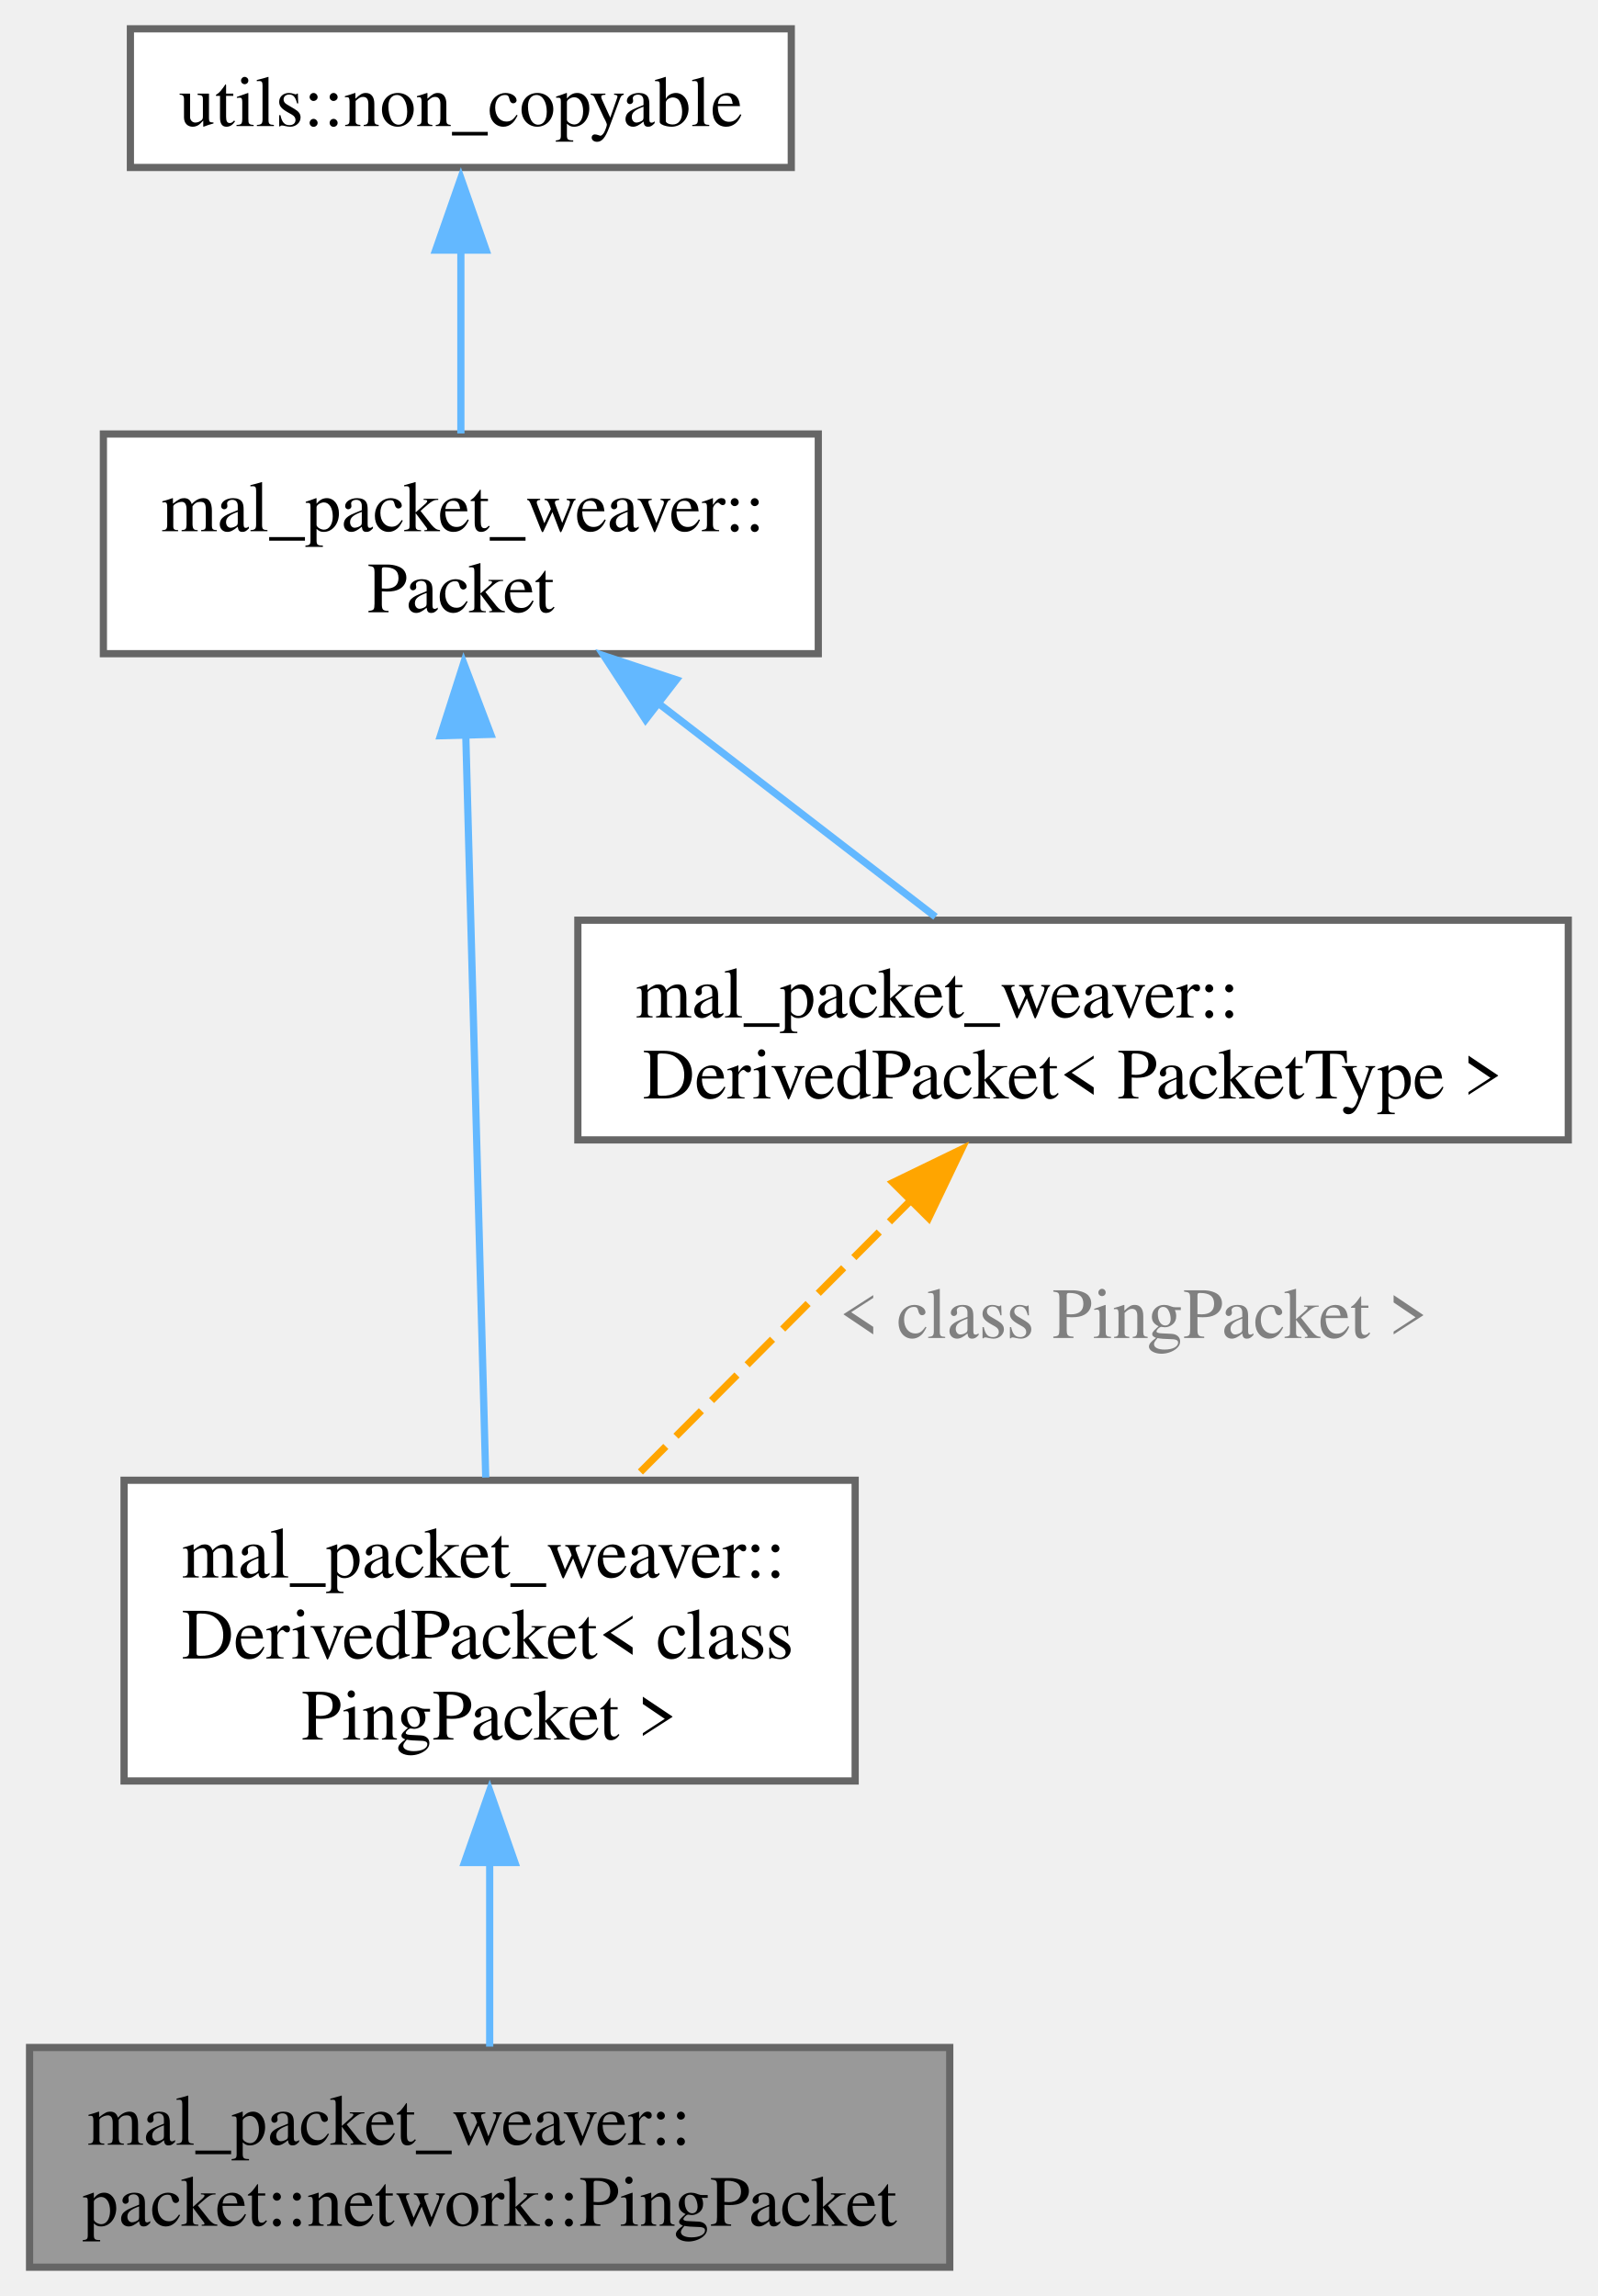
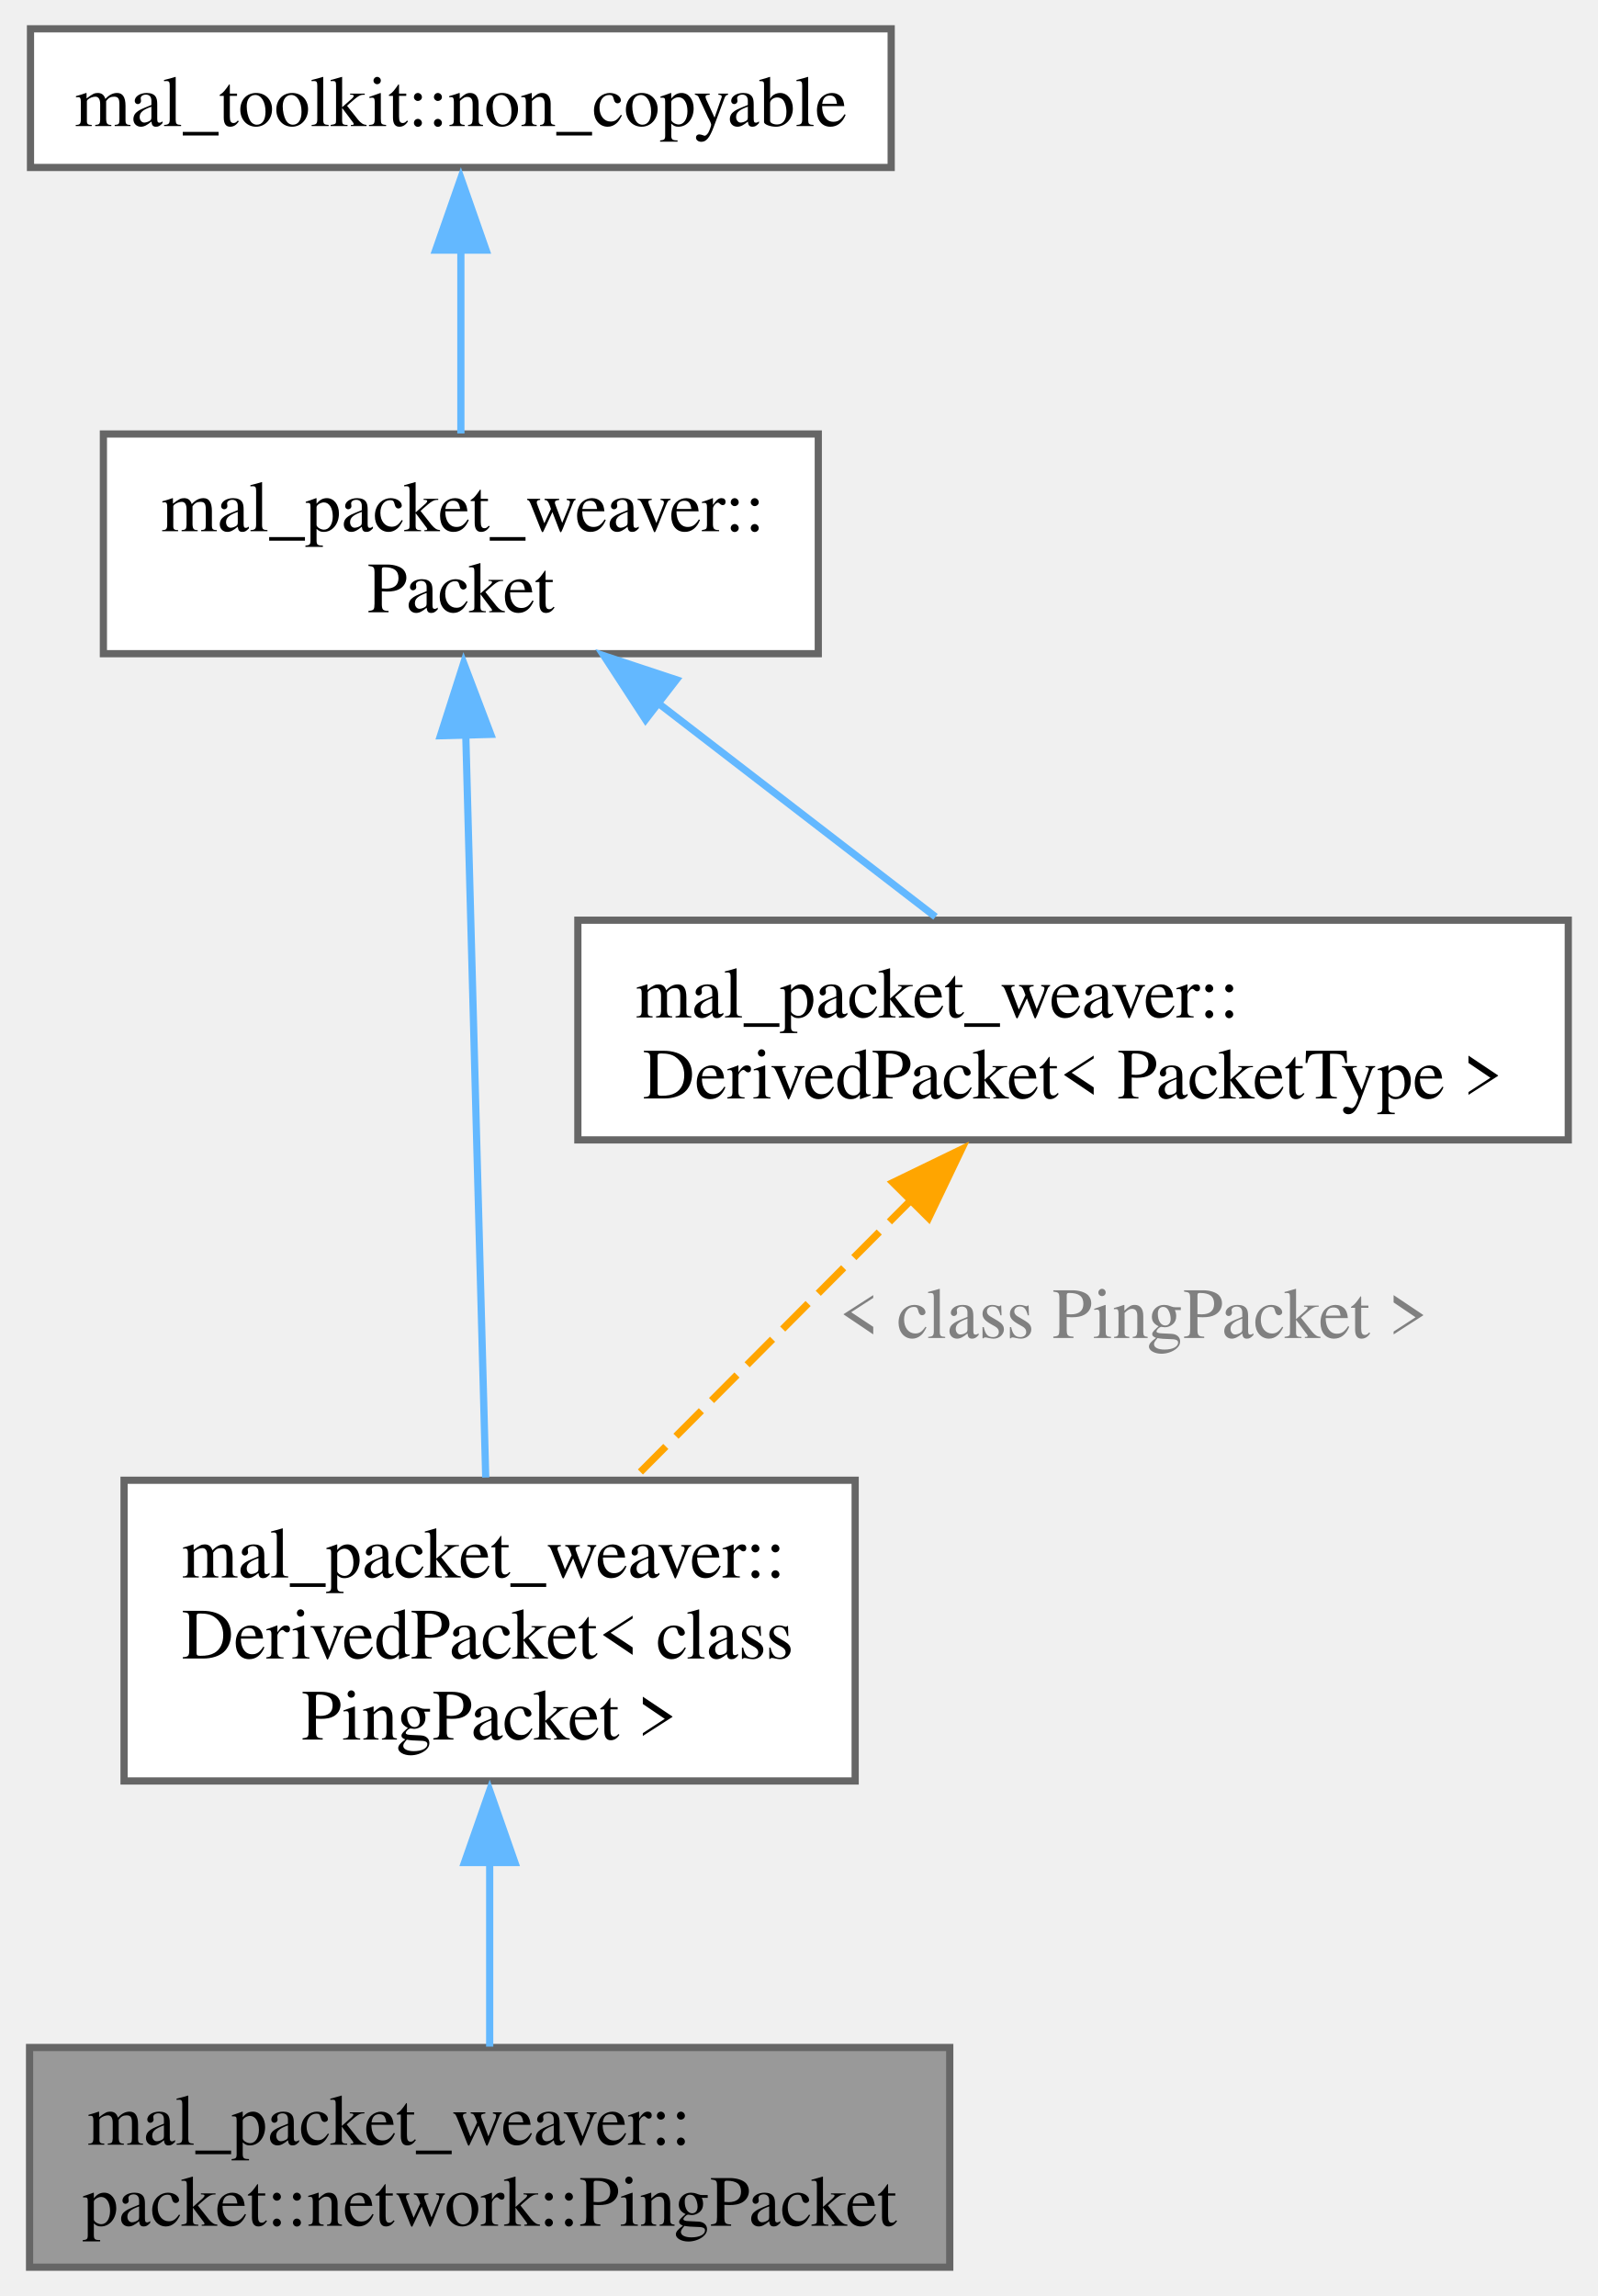
<svg xmlns="http://www.w3.org/2000/svg" xmlns:xlink="http://www.w3.org/1999/xlink" width="222pt" height="319pt" viewBox="0.00 0.00 221.62 318.75">
  <g id="graph0" class="graph" transform="scale(1 1) rotate(0) translate(4 314.75)">
    <g id="Node000001" class="node">
      <g id="a_Node000001">
        <a xlink:title="Packet for sending a ping signal.">
          <polygon fill="#999999" stroke="#666666" points="127.75,-30.5 0,-30.5 0,0 127.75,0 127.75,-30.5" />
          <text text-anchor="start" x="8" y="-17" font-family="Times,serif" font-size="10.00">mal_packet_weaver::</text>
          <text text-anchor="middle" x="63.88" y="-5.75" font-family="Times,serif" font-size="10.00">packet::network::PingPacket</text>
        </a>
      </g>
    </g>
    <g id="Node000002" class="node">
      <g id="a_Node000002">
        <a xlink:href="../../dd/d2b/classmal__packet__weaver_1_1_derived_packet.html" target="_top" xlink:title=" ">
          <polygon fill="white" stroke="#666666" points="114.62,-109.25 13.12,-109.25 13.12,-67.5 114.62,-67.5 114.62,-109.25" />
          <text text-anchor="start" x="21.12" y="-95.75" font-family="Times,serif" font-size="10.00">mal_packet_weaver::</text>
          <text text-anchor="start" x="21.12" y="-84.5" font-family="Times,serif" font-size="10.00">DerivedPacket&lt; class</text>
          <text text-anchor="middle" x="63.88" y="-73.25" font-family="Times,serif" font-size="10.00"> PingPacket &gt;</text>
        </a>
      </g>
    </g>
    <g id="edge1_Node000001_Node000002" class="edge">
      <g id="a_edge1_Node000001_Node000002">
        <a xlink:title=" ">
          <path fill="none" stroke="#63b8ff" d="M63.88,-56.25C63.88,-47.32 63.88,-38 63.88,-30.62" />
          <polygon fill="#63b8ff" stroke="#63b8ff" points="60.38,-56.18 63.88,-66.18 67.38,-56.18 60.38,-56.18" />
        </a>
      </g>
    </g>
    <g id="Node000003" class="node">
      <g id="a_Node000003">
        <a xlink:href="../../d2/d9d/classmal__packet__weaver_1_1_packet.html" target="_top" xlink:title="Base class for all packets.">
          <polygon fill="white" stroke="#666666" points="109.5,-254.5 10.25,-254.5 10.25,-224 109.5,-224 109.5,-254.5" />
          <text text-anchor="start" x="18.25" y="-241" font-family="Times,serif" font-size="10.00">mal_packet_weaver::</text>
          <text text-anchor="middle" x="59.88" y="-229.75" font-family="Times,serif" font-size="10.00">Packet</text>
        </a>
      </g>
    </g>
    <g id="edge2_Node000002_Node000003" class="edge">
      <g id="a_edge2_Node000002_Node000003">
        <a xlink:title=" ">
          <path fill="none" stroke="#63b8ff" d="M60.56,-212.77C61.34,-183.61 62.61,-136.41 63.33,-109.63" />
          <polygon fill="#63b8ff" stroke="#63b8ff" points="57.04,-212.61 60.27,-222.7 64.03,-212.8 57.04,-212.61" />
        </a>
      </g>
    </g>
    <g id="Node000005" class="node">
      <g id="a_Node000005">
        <a xlink:href="../../dd/d2b/classmal__packet__weaver_1_1_derived_packet.html" target="_top" xlink:title="A templated class representing a derived packet from the base Packet class.">
          <polygon fill="white" stroke="#666666" points="213.62,-187 76.12,-187 76.12,-156.5 213.62,-156.5 213.62,-187" />
          <text text-anchor="start" x="84.12" y="-173.5" font-family="Times,serif" font-size="10.00">mal_packet_weaver::</text>
          <text text-anchor="middle" x="144.88" y="-162.25" font-family="Times,serif" font-size="10.00">DerivedPacket&lt; PacketType &gt;</text>
        </a>
      </g>
    </g>
    <g id="edge5_Node000005_Node000003" class="edge">
      <g id="a_edge5_Node000005_Node000003">
        <a xlink:title=" ">
          <path fill="none" stroke="#63b8ff" d="M87.43,-217.01C99.96,-207.36 114.47,-196.18 125.77,-187.47" />
          <polygon fill="#63b8ff" stroke="#63b8ff" points="85.52,-214.84 79.74,-223.71 89.8,-220.38 85.52,-214.84" />
        </a>
      </g>
    </g>
    <g id="Node000004" class="node">
      <g id="a_Node000004">
        <a xlink:title=" ">
-           <polygon fill="white" stroke="#666666" points="105.75,-310.75 14,-310.75 14,-291.5 105.75,-291.5 105.75,-310.75" />
-           <text text-anchor="middle" x="59.88" y="-297.25" font-family="Times,serif" font-size="10.00">utils::non_copyable</text>
+           <polygon fill="white" stroke="#666666" points="119.62,-310.75 0.13,-310.75 0.13,-291.5 119.62,-291.5 119.62,-310.75" />
+           <text text-anchor="middle" x="59.88" y="-297.25" font-family="Times,serif" font-size="10.00">mal_toolkit::non_copyable</text>
        </a>
      </g>
    </g>
    <g id="edge3_Node000003_Node000004" class="edge">
      <g id="a_edge3_Node000003_Node000004">
        <a xlink:title=" ">
          <path fill="none" stroke="#63b8ff" d="M59.88,-280.27C59.88,-271.87 59.88,-262.26 59.88,-254.57" />
          <polygon fill="#63b8ff" stroke="#63b8ff" points="56.38,-280.03 59.88,-290.03 63.38,-280.03 56.38,-280.03" />
        </a>
      </g>
    </g>
    <g id="edge4_Node000002_Node000005" class="edge">
      <g id="a_edge4_Node000002_Node000005">
        <a xlink:title=" ">
          <path fill="none" stroke="orange" stroke-dasharray="5,2" d="M122.9,-148.67C110.77,-136.49 95.83,-121.48 84.01,-109.6" />
          <polygon fill="orange" stroke="orange" points="119.86,-150.58 129.39,-155.2 124.82,-145.65 119.86,-150.58" />
        </a>
      </g>
      <text text-anchor="middle" x="153.25" y="-129" font-family="Times,serif" font-size="10.00" fill="grey"> &lt; class PingPacket &gt;</text>
    </g>
  </g>
</svg>
